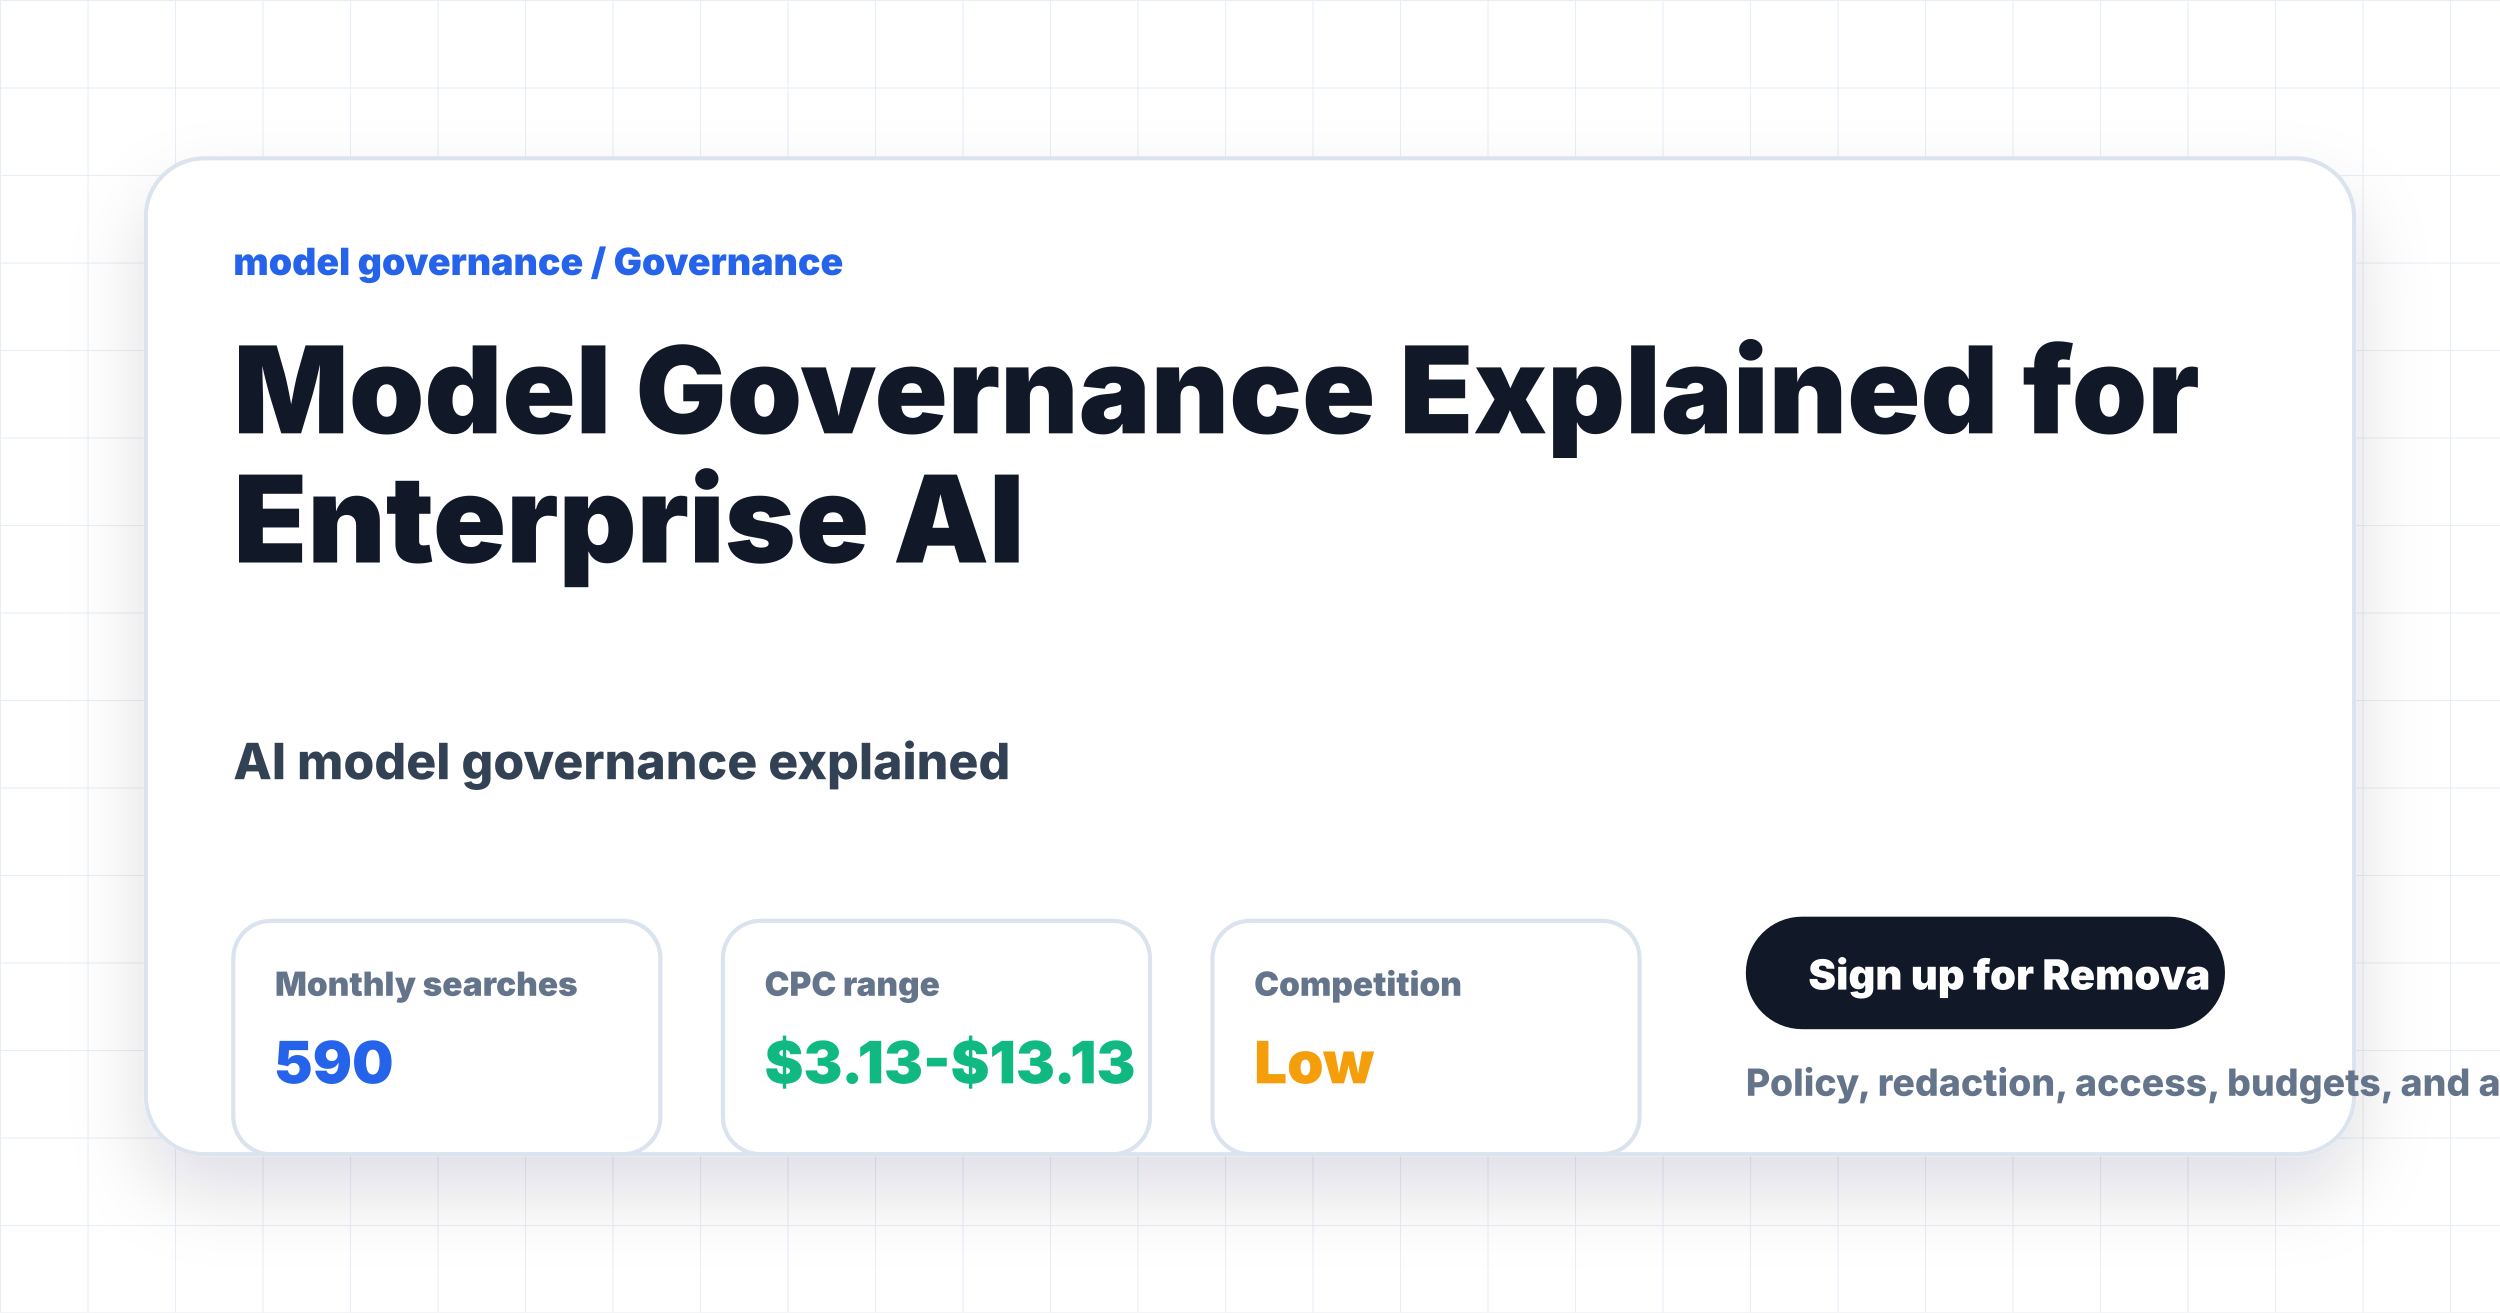
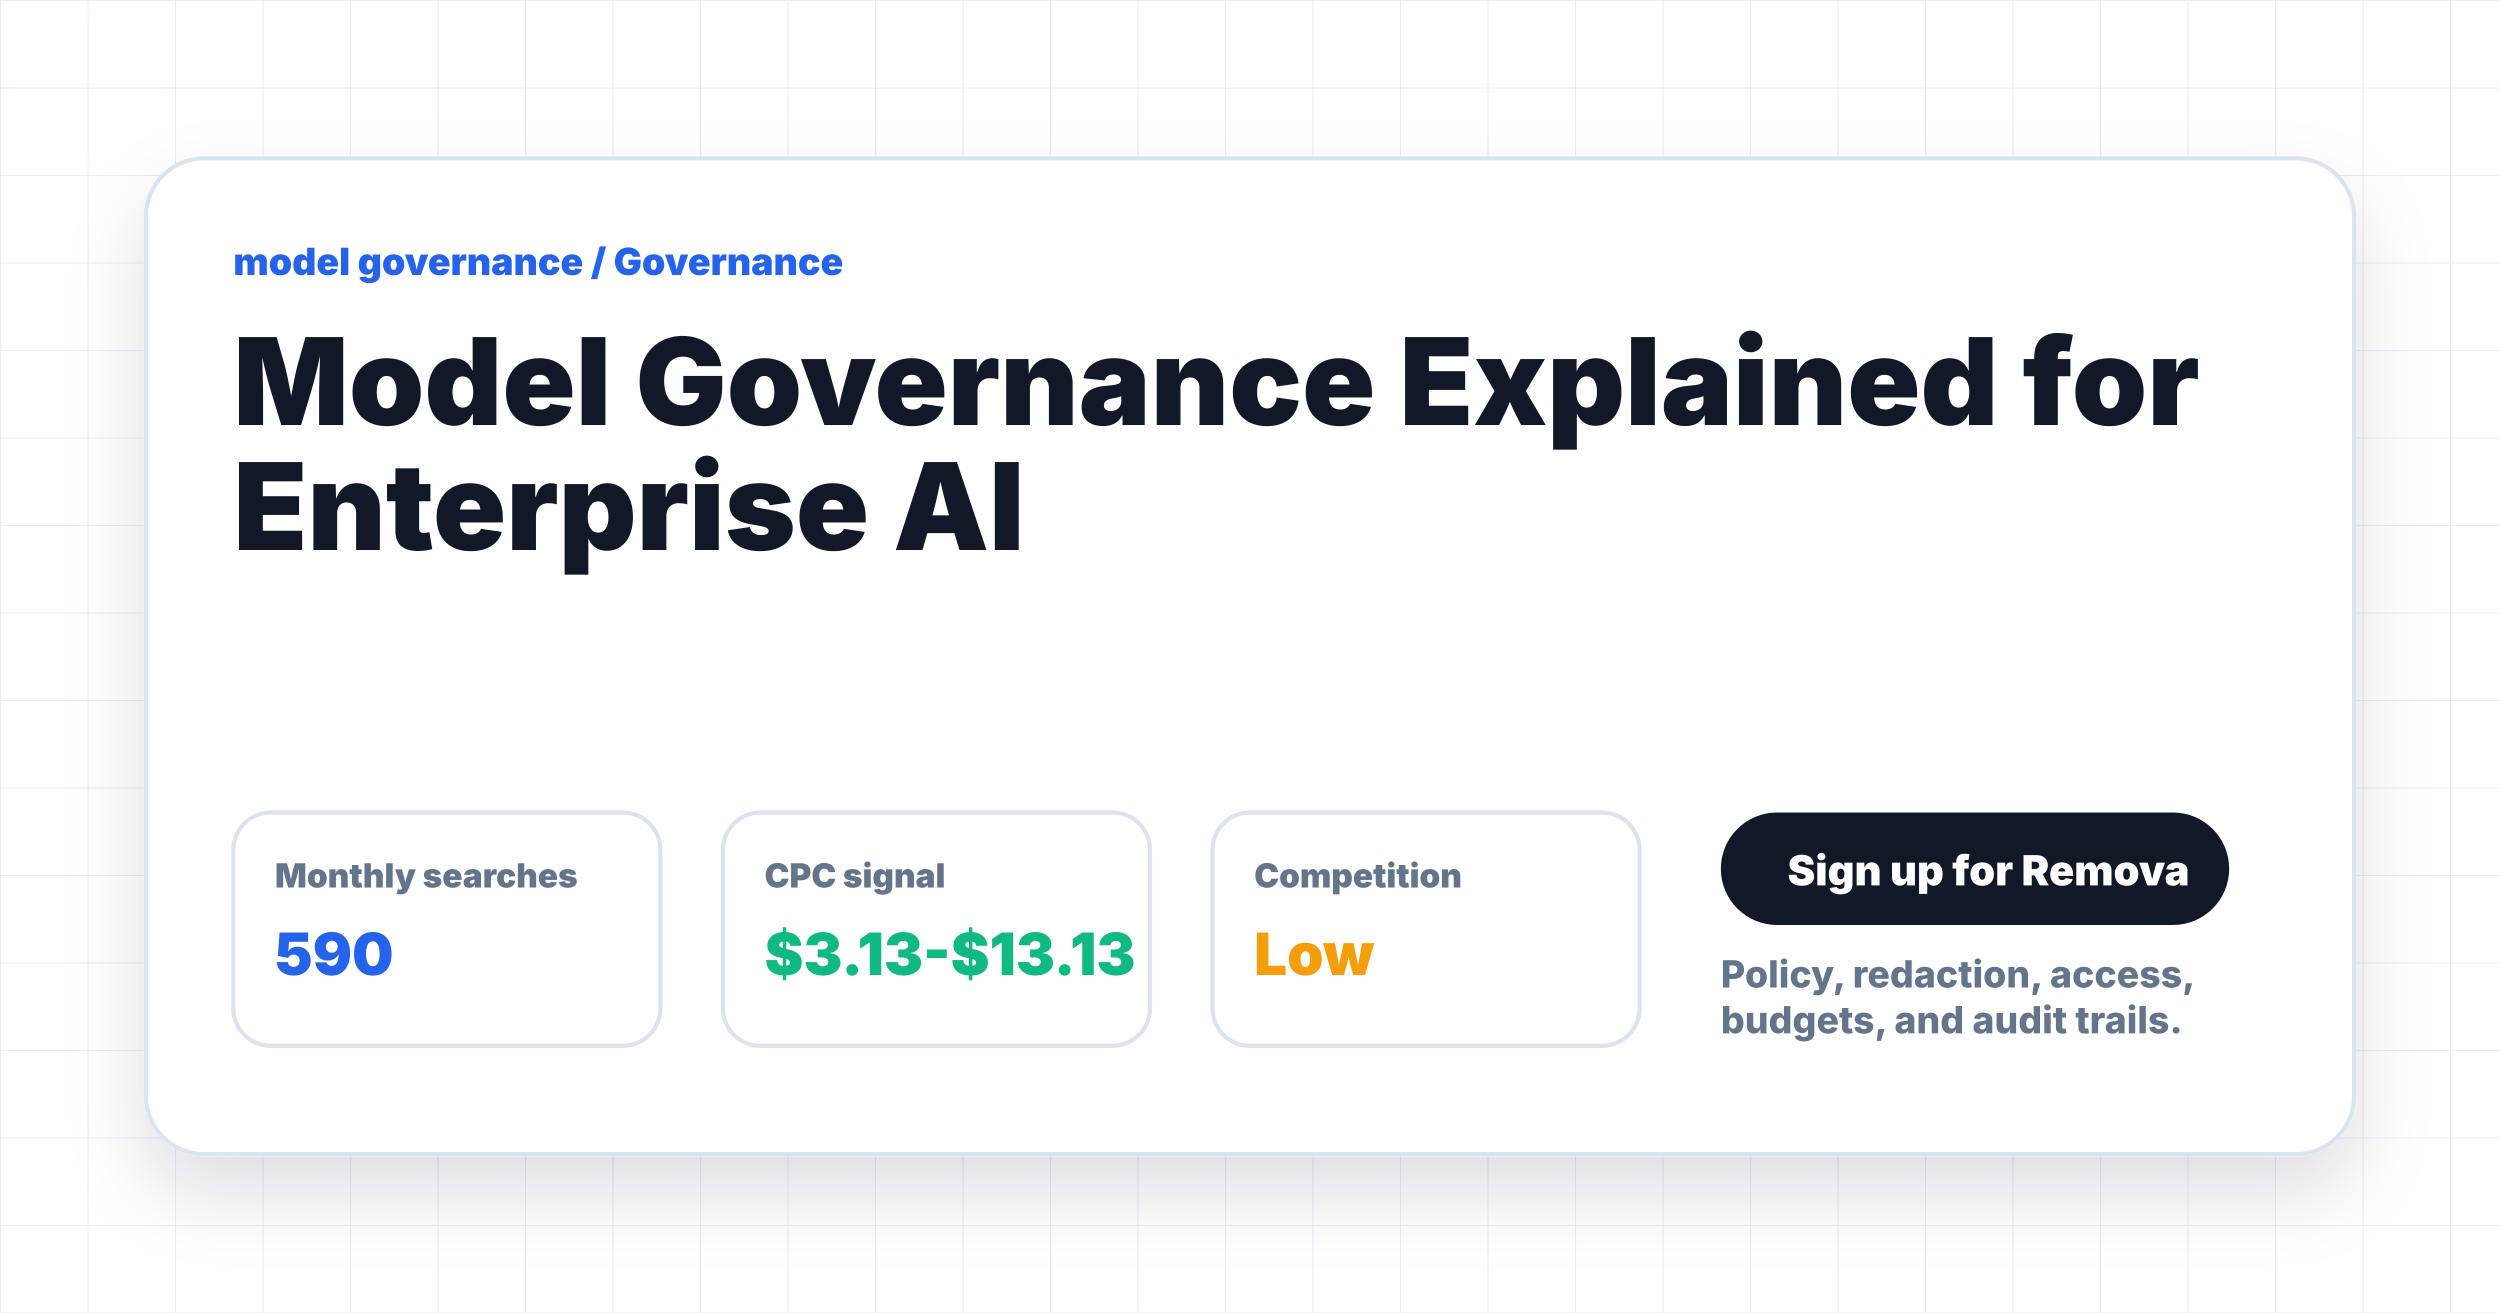
<svg xmlns="http://www.w3.org/2000/svg" width="1200" height="630" viewBox="0 0 1200 630" role="img" aria-label="Model Governance Explained for Enterprise AI">
  <style>
            .eyebrow { font: 900 18px Inter, Arial, sans-serif; letter-spacing: 0; text-transform: uppercase; fill: #2563eb; }
            .title { font: 950 58px Inter, Arial, sans-serif; letter-spacing: 0; fill: #111827; }
            .subtitle { font: 800 24px Inter, Arial, sans-serif; fill: #334155; }
            .body { font: 700 22px Inter, Arial, sans-serif; fill: #475569; }
            .small { font: 800 18px Inter, Arial, sans-serif; fill: #64748b; }
            .label { font: 900 16px Inter, Arial, sans-serif; fill: #64748b; }
            .metric { font: 950 28px Inter, Arial, sans-serif; }
            .node { font: 950 23px Inter, Arial, sans-serif; fill: #111827; }
            .check { font: 800 18px Inter, Arial, sans-serif; fill: #334155; }
        </style>
  <defs>
    <pattern id="grid" width="42" height="42" patternUnits="userSpaceOnUse">
      <path d="M 42 0 L 0 0 0 42" fill="none" stroke="#e8eef6" stroke-width="1" />
    </pattern>
    <filter id="shadow" x="-20%" y="-20%" width="140%" height="150%">
      <feDropShadow dx="0" dy="18" stdDeviation="18" flood-color="#0f172a" flood-opacity="0.13" />
    </filter>
  </defs>
  <rect width="1200" height="630" fill="#ffffff" />
  <rect width="1200" height="630" fill="url(#grid)" />
  <rect x="70" y="76" width="1060" height="478" rx="28" fill="#ffffff" stroke="#dbe3ef" stroke-width="2" filter="url(#shadow)" />
  <text class="eyebrow" x="112" y="132">model governance / Governance</text>
-   <text class="title" x="112" y="208">
+   <text class="title" x="112" y="204">
    <tspan x="112" dy="0">Model Governance Explained for</tspan>
-     <tspan x="112" dy="62">Enterprise AI</tspan>
+     <tspan x="112" dy="60">Enterprise AI</tspan>
  </text>
-   <text class="subtitle" x="112" y="374">
-     <tspan x="112" dy="0">AI model governance explained</tspan>
+   <rect x="112" y="390" width="205" height="112" rx="18" fill="#ffffff" stroke="#dbe3ef" stroke-width="2" />
+   <text class="label" x="132" y="426">Monthly searches</text>
+   <text class="metric" x="132" y="468" fill="#2563eb">590</text>
+   <rect x="347" y="390" width="205" height="112" rx="18" fill="#ffffff" stroke="#dbe3ef" stroke-width="2" />
+   <text class="label" x="367" y="426">CPC signal</text>
+   <text class="metric" x="367" y="468" fill="#10b981">$3.13-$13.13</text>
+   <rect x="582" y="390" width="205" height="112" rx="18" fill="#ffffff" stroke="#dbe3ef" stroke-width="2" />
+   <text class="label" x="602" y="426">Competition</text>
+   <text class="metric" x="602" y="468" fill="#f59e0b">Low</text>
+   <rect x="826" y="390" width="244" height="54" rx="27" fill="#111827" />
+   <text x="858" y="425" style="font: 950 20px Inter, Arial, sans-serif; fill: #ffffff;">Sign up for Remova</text>
+   <text class="small" x="826" y="474">
+     <tspan x="826" dy="0">Policy, redaction, access,</tspan>
+     <tspan x="826" dy="22">budgets, and audit trails.</tspan>
  </text>
-   <rect x="112" y="442" width="205" height="112" rx="18" fill="#ffffff" stroke="#dbe3ef" stroke-width="2" />
-   <text class="label" x="132" y="478">Monthly searches</text>
-   <text class="metric" x="132" y="520" fill="#2563eb">590</text>
-   <rect x="347" y="442" width="205" height="112" rx="18" fill="#ffffff" stroke="#dbe3ef" stroke-width="2" />
-   <text class="label" x="367" y="478">CPC range</text>
-   <text class="metric" x="367" y="520" fill="#10b981">$3.13-$13.13</text>
-   <rect x="582" y="442" width="205" height="112" rx="18" fill="#ffffff" stroke="#dbe3ef" stroke-width="2" />
-   <text class="label" x="602" y="478">Competition</text>
-   <text class="metric" x="602" y="520" fill="#f59e0b">Low</text>
-   <rect x="838" y="440" width="230" height="54" rx="27" fill="#111827" />
-   <text x="868" y="475" style="font: 950 20px Inter, Arial, sans-serif; fill: #ffffff;">Sign up for Remova</text>
-   <text class="small" x="838" y="526">Policy, redaction, access, budgets, and audit trails.</text>
</svg>
